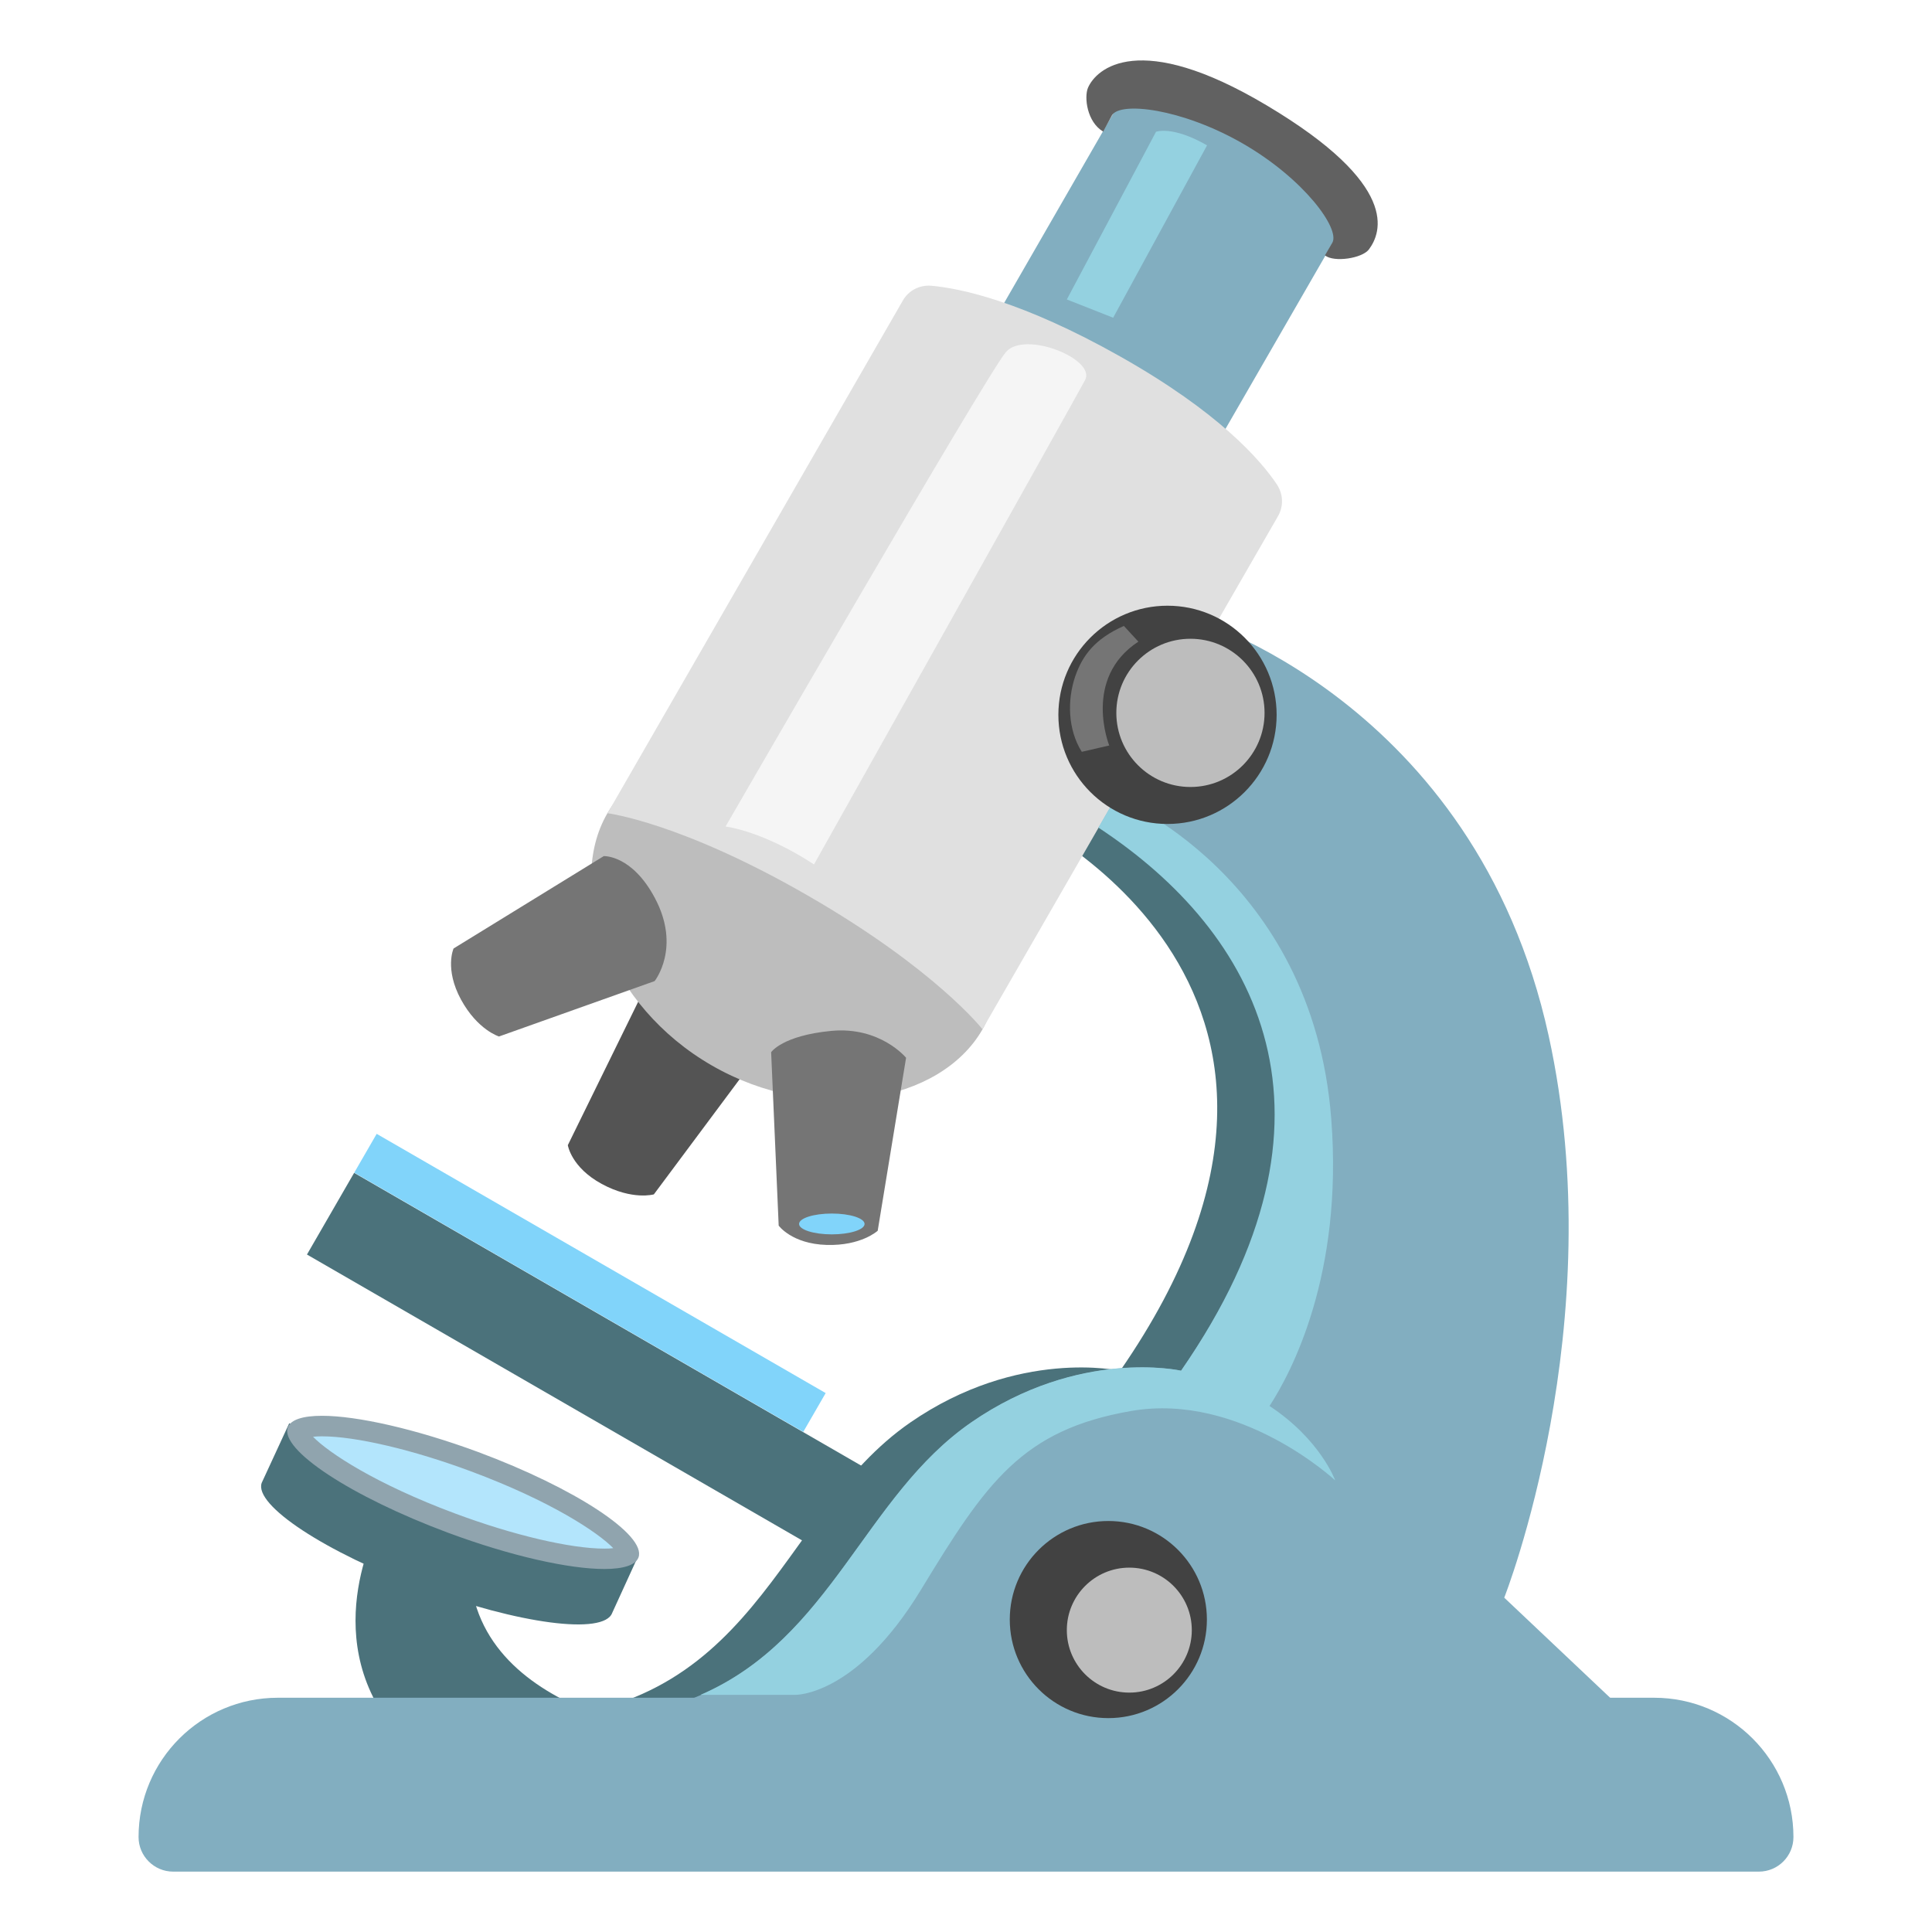
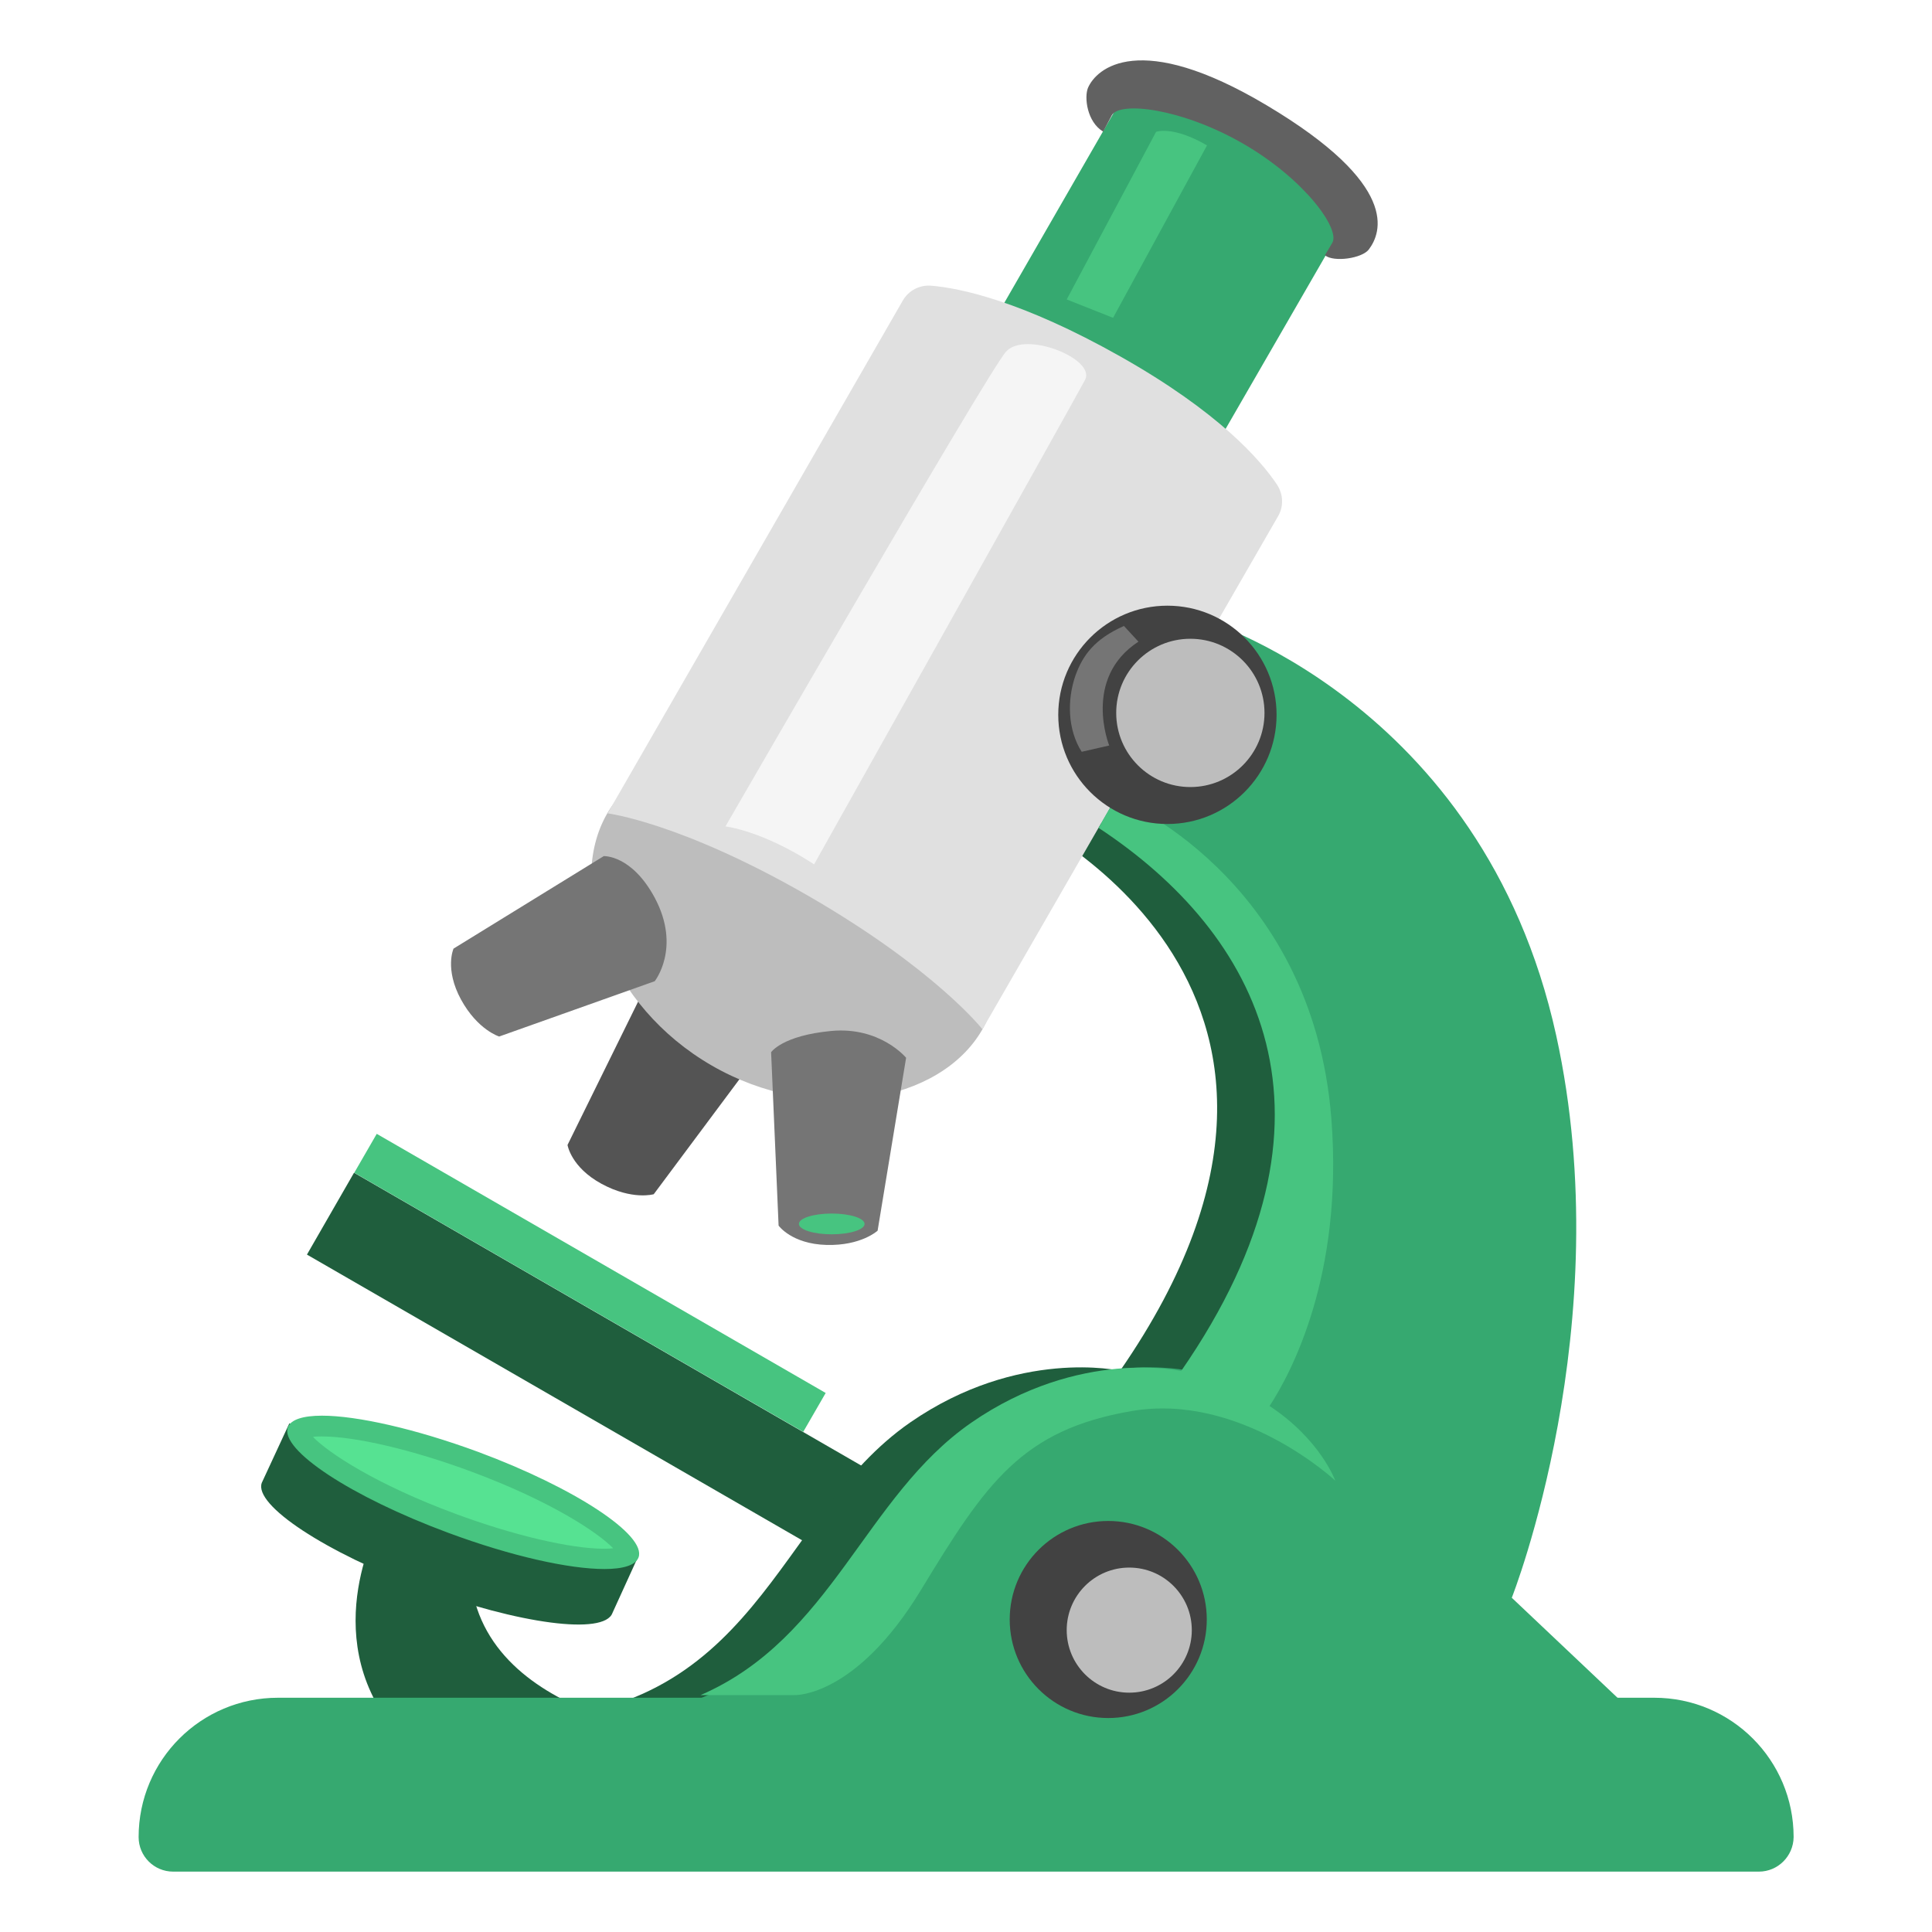
- <svg xmlns="http://www.w3.org/2000/svg" width="800px" height="800px" viewBox="0 0 128 128" aria-hidden="true" role="img" class="iconify iconify--noto" preserveAspectRatio="xMidYMid meet">
-   <path fill="#4b727b" d="M23.462 77.704l42.503 24.54l-3.125 5.412l-42.503-24.54z" />
-   <path d="M67.03 53.81s25.06 11.17 7.18 37.01c0 0-6.74-1.53-13.91 3.43c-9 6.23-10.03 19.7-26.7 19.7h70.59l-8.57-8.1s7.15-18.08 2.94-37.24c-4.9-22.3-23.78-27.7-23.78-27.7l-7.75 12.9z" fill="#4b727b" />
-   <path d="M71.07 53.81s25.06 11.17 7.18 37.01c0 0-6.74-1.53-13.91 3.43c-9 6.23-10.03 19.7-26.7 19.7h70.59l-8.57-8.1s7.15-18.08 2.94-37.24c-4.9-22.3-23.78-27.7-23.78-27.7l-7.75 12.9z" fill="#82aec0" />
-   <path fill="#81d4fa" d="M24.956 75.12l29.747 17.175l-1.485 2.572L23.47 77.692z" />
-   <path d="M17.34 98.24l1.82-3.94s19.43 7.61 23.05 8.95l-1.65 3.61c-.55 1.48-6.19.74-12.6-1.64c-6.41-2.38-11.16-5.51-10.62-6.98z" fill="#4b727b" />
-   <path d="M40.03 103.27c-2.32 0-6.19-.9-10.11-2.36c-7.43-2.76-10.36-5.53-10.22-6.11c.03-.07.41-.32 1.62-.32c2.32 0 6.19.9 10.11 2.36c7.43 2.76 10.36 5.53 10.22 6.11c-.03.07-.41.32-1.62.32z" fill="#b3e5fc" />
-   <path d="M21.33 95.16c2.24 0 6.03.89 9.87 2.32c5.27 1.96 8.4 4.03 9.43 5.09c-.16.02-.35.03-.59.03c-2.24 0-6.03-.89-9.87-2.32c-5.27-1.96-8.4-4.03-9.43-5.09c.15-.02.35-.03.59-.03m0-1.36c-1.25 0-2.06.25-2.26.76c-.55 1.48 4.2 4.6 10.62 6.99c4.17 1.55 8.02 2.4 10.35 2.4c1.25 0 2.06-.25 2.26-.76c.55-1.48-4.2-4.6-10.62-6.99c-4.18-1.54-8.03-2.4-10.35-2.4z" fill="#90a4ae" />
-   <path d="M25.23 100.71s-4.29 7.48.86 13.85c3.9 4.82 20.59.61 20.59.61s-15.2-.98-15.56-11.27l-5.89-3.19z" fill="#4b727b" />
-   <path d="M116.53 124H11.47c-1.26 0-2.29-1.03-2.29-2.29c0-5.1 4.13-9.23 9.23-9.23h91.18c5.1 0 9.23 4.13 9.23 9.23a2.29 2.29 0 0 1-2.29 2.29z" fill="#82aec0" />
-   <path d="M43.33 64.23l7.76 4.47l-7.77 10.43s-1.42.41-3.45-.69s-2.25-2.57-2.25-2.57l5.71-11.64z" fill="#545454" />
-   <path d="M80.6 29.44l8.09-14.03s-1.73-4.02-6.33-6.78c-4.6-2.76-8.3-1.64-8.3-1.64l-8.08 14.03c-.01.01-.03.02-.03.04c-.53.92 2.32 3.55 6.36 5.88c4.04 2.33 7.75 3.47 8.28 2.55c0-.01 0-.03.01-.05z" fill="#82aec0" />
-   <path d="M83.92 6.98c-8.46-5.04-11.3-2.43-11.84-1.16c-.26.62-.07 2.26 1.01 2.9l.58-1.08c.53-.92 4.6-.47 8.67 1.87c4.06 2.34 6.46 5.65 5.93 6.57c-.05.09-.49.84-.49.84c.6.48 2.46.2 2.91-.39c.83-1.11 2.1-4.27-6.77-9.55z" fill="#616161" />
-   <path d="M40.23 53.9c2.79-4.84 10.61-5.56 17.47-1.6s10.16 11.08 7.38 15.92c-2.79 4.84-11.05 6.33-17.92 2.37c-6.86-3.95-9.72-11.85-6.93-16.69z" fill="#bdbdbd" />
-   <path d="M51.09 69.71s.74-1.1 3.98-1.41c3.25-.31 4.96 1.78 4.96 1.78l-1.88 11.46s-1.09 1.01-3.39.94s-3.17-1.28-3.17-1.28l-.5-11.49z" fill="#757575" />
-   <path d="M40 56.72s1.86-.1 3.39 2.78c1.75 3.29-.02 5.5-.02 5.5l-10.31 3.67s-1.42-.43-2.52-2.45c-1.1-2.03-.49-3.38-.49-3.38L40 56.72z" fill="#757575" />
-   <path d="M74.22 23.62c-6.49-3.66-10.59-4.52-12.53-4.69c-.77-.06-1.5.32-1.88.99L40.25 53.88s4.84.59 13.28 5.46c8.44 4.86 11.56 8.85 11.56 8.85L84.67 34.2c.38-.66.35-1.46-.07-2.1c-1.08-1.62-3.85-4.8-10.38-8.48z" fill="#e0e0e0" />
-   <circle cx="73.43" cy="107.3" r="6.53" fill="#424242" />
-   <circle cx="74.82" cy="108" r="4.14" fill="#bdbdbd" />
-   <path d="M48.07 54.76s17.32-30 18.58-31.44c1.25-1.44 5.98.47 5.24 1.86c-.74 1.39-17.96 32.09-17.96 32.09c-3.43-2.24-5.86-2.51-5.86-2.51z" fill="#f5f5f5" />
-   <path d="M84.11 93.15c1.42-2.18 4.89-8.66 4.09-19.01c-1.24-16.16-14.27-21.32-14.27-21.32l-1.16 2.01c10.6 6.97 17.17 19.08 5.48 35.98c0 0-6.74-1.53-13.91 3.43c-7.08 4.9-9.23 14.27-17.93 18.05h6.25s4.04.14 8.36-6.97c4.32-7.11 6.69-10.59 13.93-11.84s13.51 4.6 13.51 4.6s-.97-2.7-4.35-4.93z" fill="#94d1e0" />
-   <circle cx="77.35" cy="47.36" r="7.23" fill="#424242" />
-   <circle cx="78.87" cy="47.23" r="4.91" fill="#bdbdbd" />
-   <path d="M75.42 42.51c-3.72 2.44-1.93 6.88-1.93 6.88l-1.82.42c-.92-1.46-.98-3.43-.42-5.04c.48-1.34 1.27-2.44 3.21-3.3l.96 1.04z" fill="#757575" />
-   <path d="M76.59 8.73l-5.91 11.11l3.07 1.21l6.22-11.42c-2.29-1.32-3.38-.9-3.38-.9z" fill="#94d1e0" />
-   <ellipse cx="55.11" cy="81.09" rx="2.17" ry=".69" fill="#81d4fa" />
+ <svg xmlns="http://www.w3.org/2000/svg" version="1.1" id="Livello_1" x="0px" y="0px" viewBox="0 0 800 800" style="enable-background:new 0 0 800 800;" xml:space="preserve">
+   <style type="text/css">
+ 	.st0{fill:#1F5E3D;}
+ 	.st1{fill:#36A970;}
+ 	.st2{fill:#47C480;}
+ 	.st3{fill:#56E292;}
+ 	.st4{fill:#545454;}
+ 	.st5{fill:#616161;}
+ 	.st6{fill:#BDBDBD;}
+ 	.st7{fill:#757575;}
+ 	.st8{fill:#E0E0E0;}
+ 	.st9{fill:#424242;}
+ 	.st10{fill:#F5F5F5;}
+ </style>
+   <path class="st0" d="M146.6,485.6L412.3,639l-19.5,33.8L127.1,519.5L146.6,485.6z" />
+   <path class="st0" d="M418.9,336.3c0,0,156.6,69.8,44.9,231.3c0,0-42.1-9.6-86.9,21.4C320.6,628,314.2,712.2,210,712.2h441.2  l-53.6-50.6c0,0,44.7-113,18.4-232.8c-30.6-139.4-148.6-173.1-148.6-173.1L418.9,336.3L418.9,336.3z" />
+   <path class="st1" d="M447.3,336.3c0,0,156.6,69.8,44.9,231.3c0,0-42.1-9.6-86.9,21.4C349,628,342.5,712.2,238.3,712.2h441.2  L626,661.6c0,0,44.7-113,18.4-232.8c-30.6-139.4-148.6-173.1-148.6-173.1L447.3,336.3L447.3,336.3z" />
+   <path class="st2" d="M156,469.5l185.9,107.3l-9.3,16.1L146.7,485.6L156,469.5z" />
+   <path class="st0" d="M108.4,614l11.4-24.6c0,0,121.4,47.6,144.1,55.9l-10.3,22.6c-3.4,9.3-38.7,4.6-78.8-10.2  C134.7,642.8,105,623.2,108.4,614L108.4,614z" />
+   <path class="st3" d="M250.2,645.4c-14.5,0-38.7-5.6-63.2-14.8c-46.4-17.2-64.8-34.6-63.9-38.2c0.2-0.4,2.6-2,10.1-2  c14.5,0,38.7,5.6,63.2,14.8c46.4,17.2,64.7,34.6,63.9,38.2C260.1,643.9,257.8,645.4,250.2,645.4z" />
+   <path class="st2" d="M133.3,594.8c14,0,37.7,5.6,61.7,14.5c32.9,12.2,52.5,25.2,58.9,31.8c-1,0.1-2.2,0.2-3.7,0.2  c-14,0-37.7-5.6-61.7-14.5c-32.9-12.2-52.5-25.2-58.9-31.8C130.6,594.8,131.8,594.8,133.3,594.8 M133.3,586.2  c-7.8,0-12.9,1.6-14.1,4.8c-3.4,9.3,26.2,28.8,66.4,43.7c26.1,9.7,50.1,15,64.7,15c7.8,0,12.9-1.6,14.1-4.8  c3.4-9.2-26.3-28.8-66.4-43.7C171.9,591.6,147.8,586.2,133.3,586.2L133.3,586.2z" />
+   <path class="st0" d="M157.7,629.4c0,0-26.8,46.8,5.4,86.6c24.4,30.1,128.7,3.8,128.7,3.8s-95-6.1-97.2-70.4L157.7,629.4L157.7,629.4  z" />
+   <path class="st1" d="M728.3,775H71.7c-7.9,0-14.3-6.4-14.3-14.3c0-31.9,25.8-57.7,57.7-57.7h569.9c31.9,0,57.7,25.8,57.7,57.7  C742.6,768.6,736.2,775,728.3,775L728.3,775L728.3,775z" />
+   <path class="st4" d="M270.8,401.4l48.5,27.9l-48.6,65.2c0,0-8.9,2.6-21.6-4.3c-12.7-6.9-14.1-16.1-14.1-16.1L270.8,401.4z" />
+   <path class="st1" d="M503.8,184l50.6-87.7c0,0-10.8-25.1-39.6-42.4s-51.9-10.2-51.9-10.2l-50.5,87.7c-0.1,0.1-0.2,0.1-0.2,0.2  c-3.3,5.8,14.5,22.2,39.8,36.8c25.2,14.6,48.4,21.7,51.7,15.9C503.7,184.2,503.7,184.1,503.8,184L503.8,184z" />
+   <path class="st5" d="M524.5,43.6c-52.9-31.5-70.6-15.2-74-7.2c-1.6,3.9-0.4,14.1,6.3,18.1l3.6-6.8c3.3-5.8,28.8-2.9,54.2,11.7  c25.4,14.6,40.4,35.3,37.1,41.1c-0.3,0.6-3.1,5.2-3.1,5.2c3.7,3,15.4,1.3,18.2-2.4C572,96.4,579.9,76.6,524.5,43.6L524.5,43.6z" />
+   <path class="st6" d="M251.4,336.9c17.4-30.2,66.3-34.8,109.2-10c42.9,24.8,63.5,69.3,46.1,99.5c-17.4,30.2-69.1,39.6-112,14.8  C251.9,416.5,234,367.1,251.4,336.9L251.4,336.9z" />
+   <path class="st7" d="M319.3,435.7c0,0,4.6-6.9,24.9-8.8c20.3-1.9,31,11.1,31,11.1l-11.8,71.6c0,0-6.8,6.3-21.2,5.9s-19.8-8-19.8-8  L319.3,435.7L319.3,435.7z" />
+   <path class="st7" d="M250,354.5c0,0,11.6-0.6,21.2,17.4c10.9,20.6-0.1,34.4-0.1,34.4l-64.4,22.9c0,0-8.9-2.7-15.8-15.3  c-6.9-12.7-3.1-21.1-3.1-21.1L250,354.5z" />
+   <path class="st8" d="M463.9,147.6c-40.6-22.9-66.2-28.3-78.3-29.3c-4.8-0.4-9.4,2-11.8,6.2L251.6,336.8c0,0,30.2,3.7,83,34.1  c52.7,30.4,72.2,55.3,72.2,55.3l122.4-212.4c2.4-4.1,2.2-9.1-0.4-13.1C522,190.5,504.7,170.6,463.9,147.6L463.9,147.6z" />
+   <circle class="st9" cx="458.9" cy="670.6" r="40.8" />
+   <circle class="st6" cx="467.6" cy="675" r="25.9" />
+   <path class="st10" d="M300.4,342.2c0,0,108.2-187.5,116.1-196.5c7.8-9,37.4,2.9,32.8,11.6c-4.6,8.7-112.2,200.6-112.2,200.6  C315.6,343.9,300.4,342.2,300.4,342.2z" />
+   <path class="st2" d="M525.7,582.2c8.9-13.6,30.6-54.1,25.6-118.8c-7.8-101-89.2-133.2-89.2-133.2l-7.2,12.6  c66.2,43.6,107.3,119.2,34.2,224.9c0,0-42.1-9.6-86.9,21.4c-44.2,30.6-57.7,89.2-112.1,112.8h39.1c0,0,25.2,0.9,52.2-43.6  s41.8-66.2,87.1-74s84.4,28.8,84.4,28.8S546.8,596.1,525.7,582.2L525.7,582.2z" />
+   <circle class="st9" cx="483.4" cy="296" r="45.2" />
+   <circle class="st6" cx="492.9" cy="295.2" r="30.7" />
+   <path class="st7" d="M471.4,265.7c-23.3,15.2-12.1,43-12.1,43l-11.4,2.6c-5.8-9.1-6.1-21.4-2.6-31.5c3-8.4,7.9-15.2,20.1-20.6  L471.4,265.7z" />
+   <path class="st2" d="M478.7,54.6L441.7,124l19.2,7.6l38.9-71.4C485.5,51.9,478.7,54.6,478.7,54.6z" />
+   <ellipse class="st2" cx="344.4" cy="506.8" rx="13.6" ry="4.3" />
</svg>
